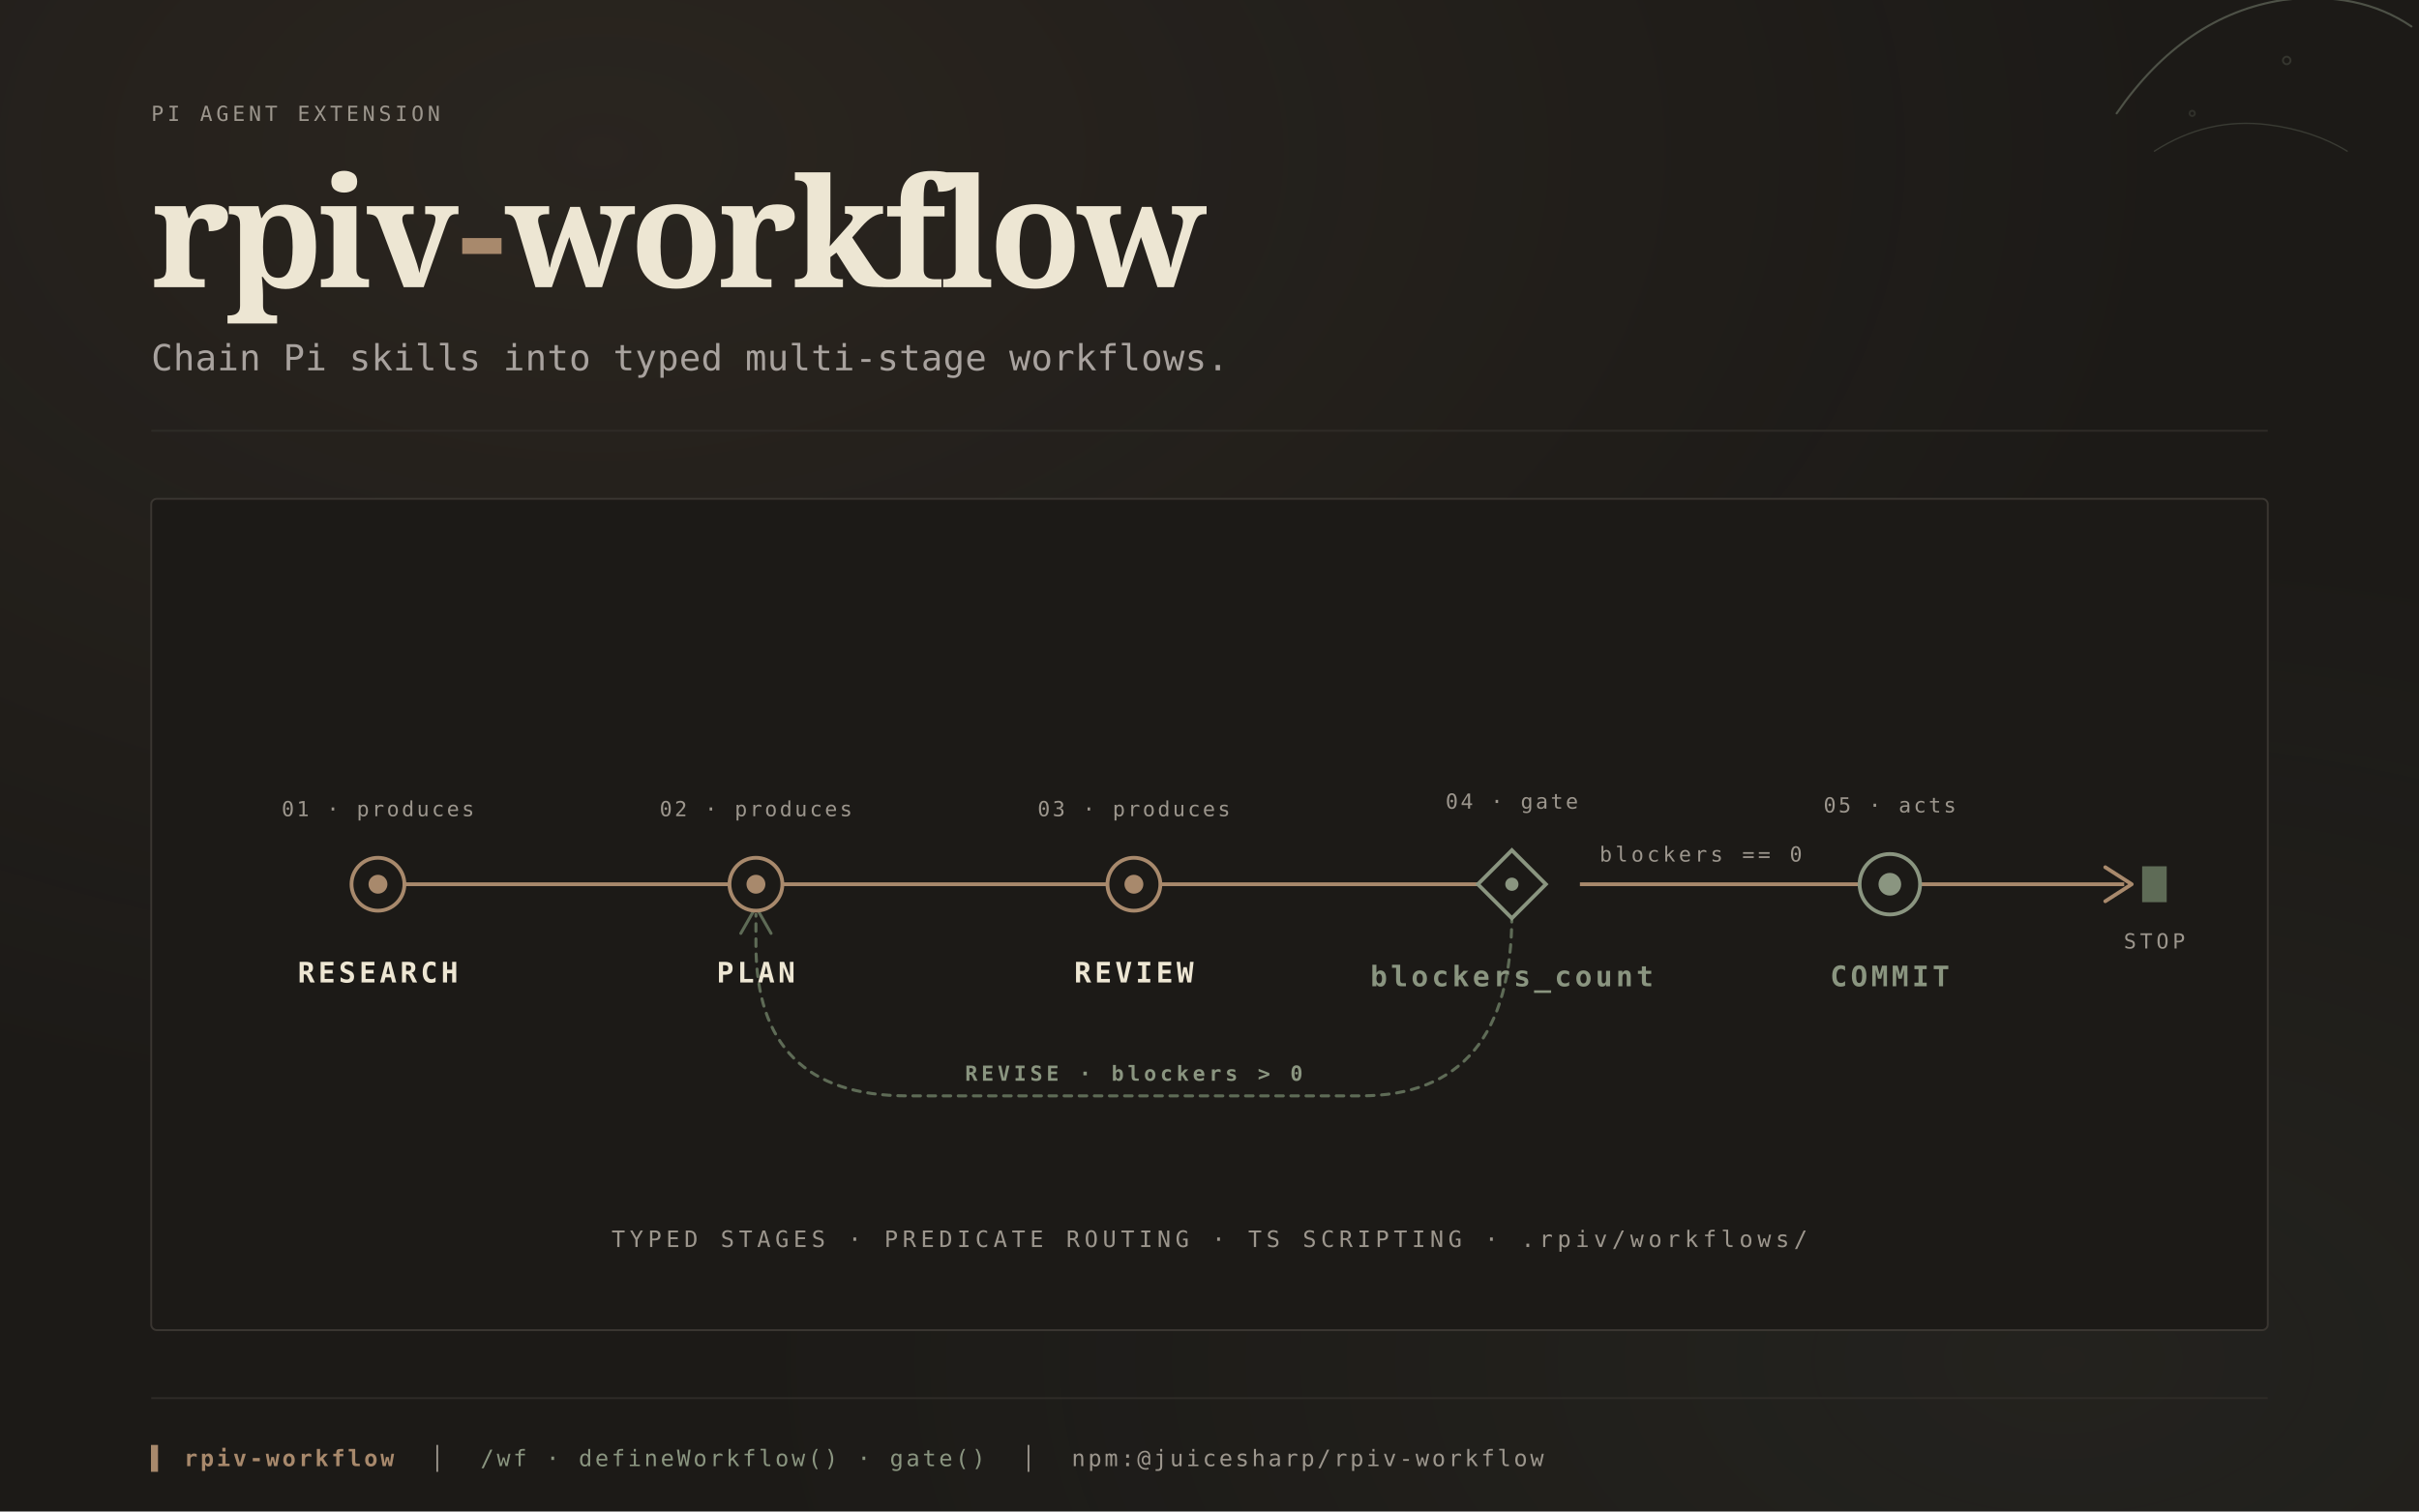
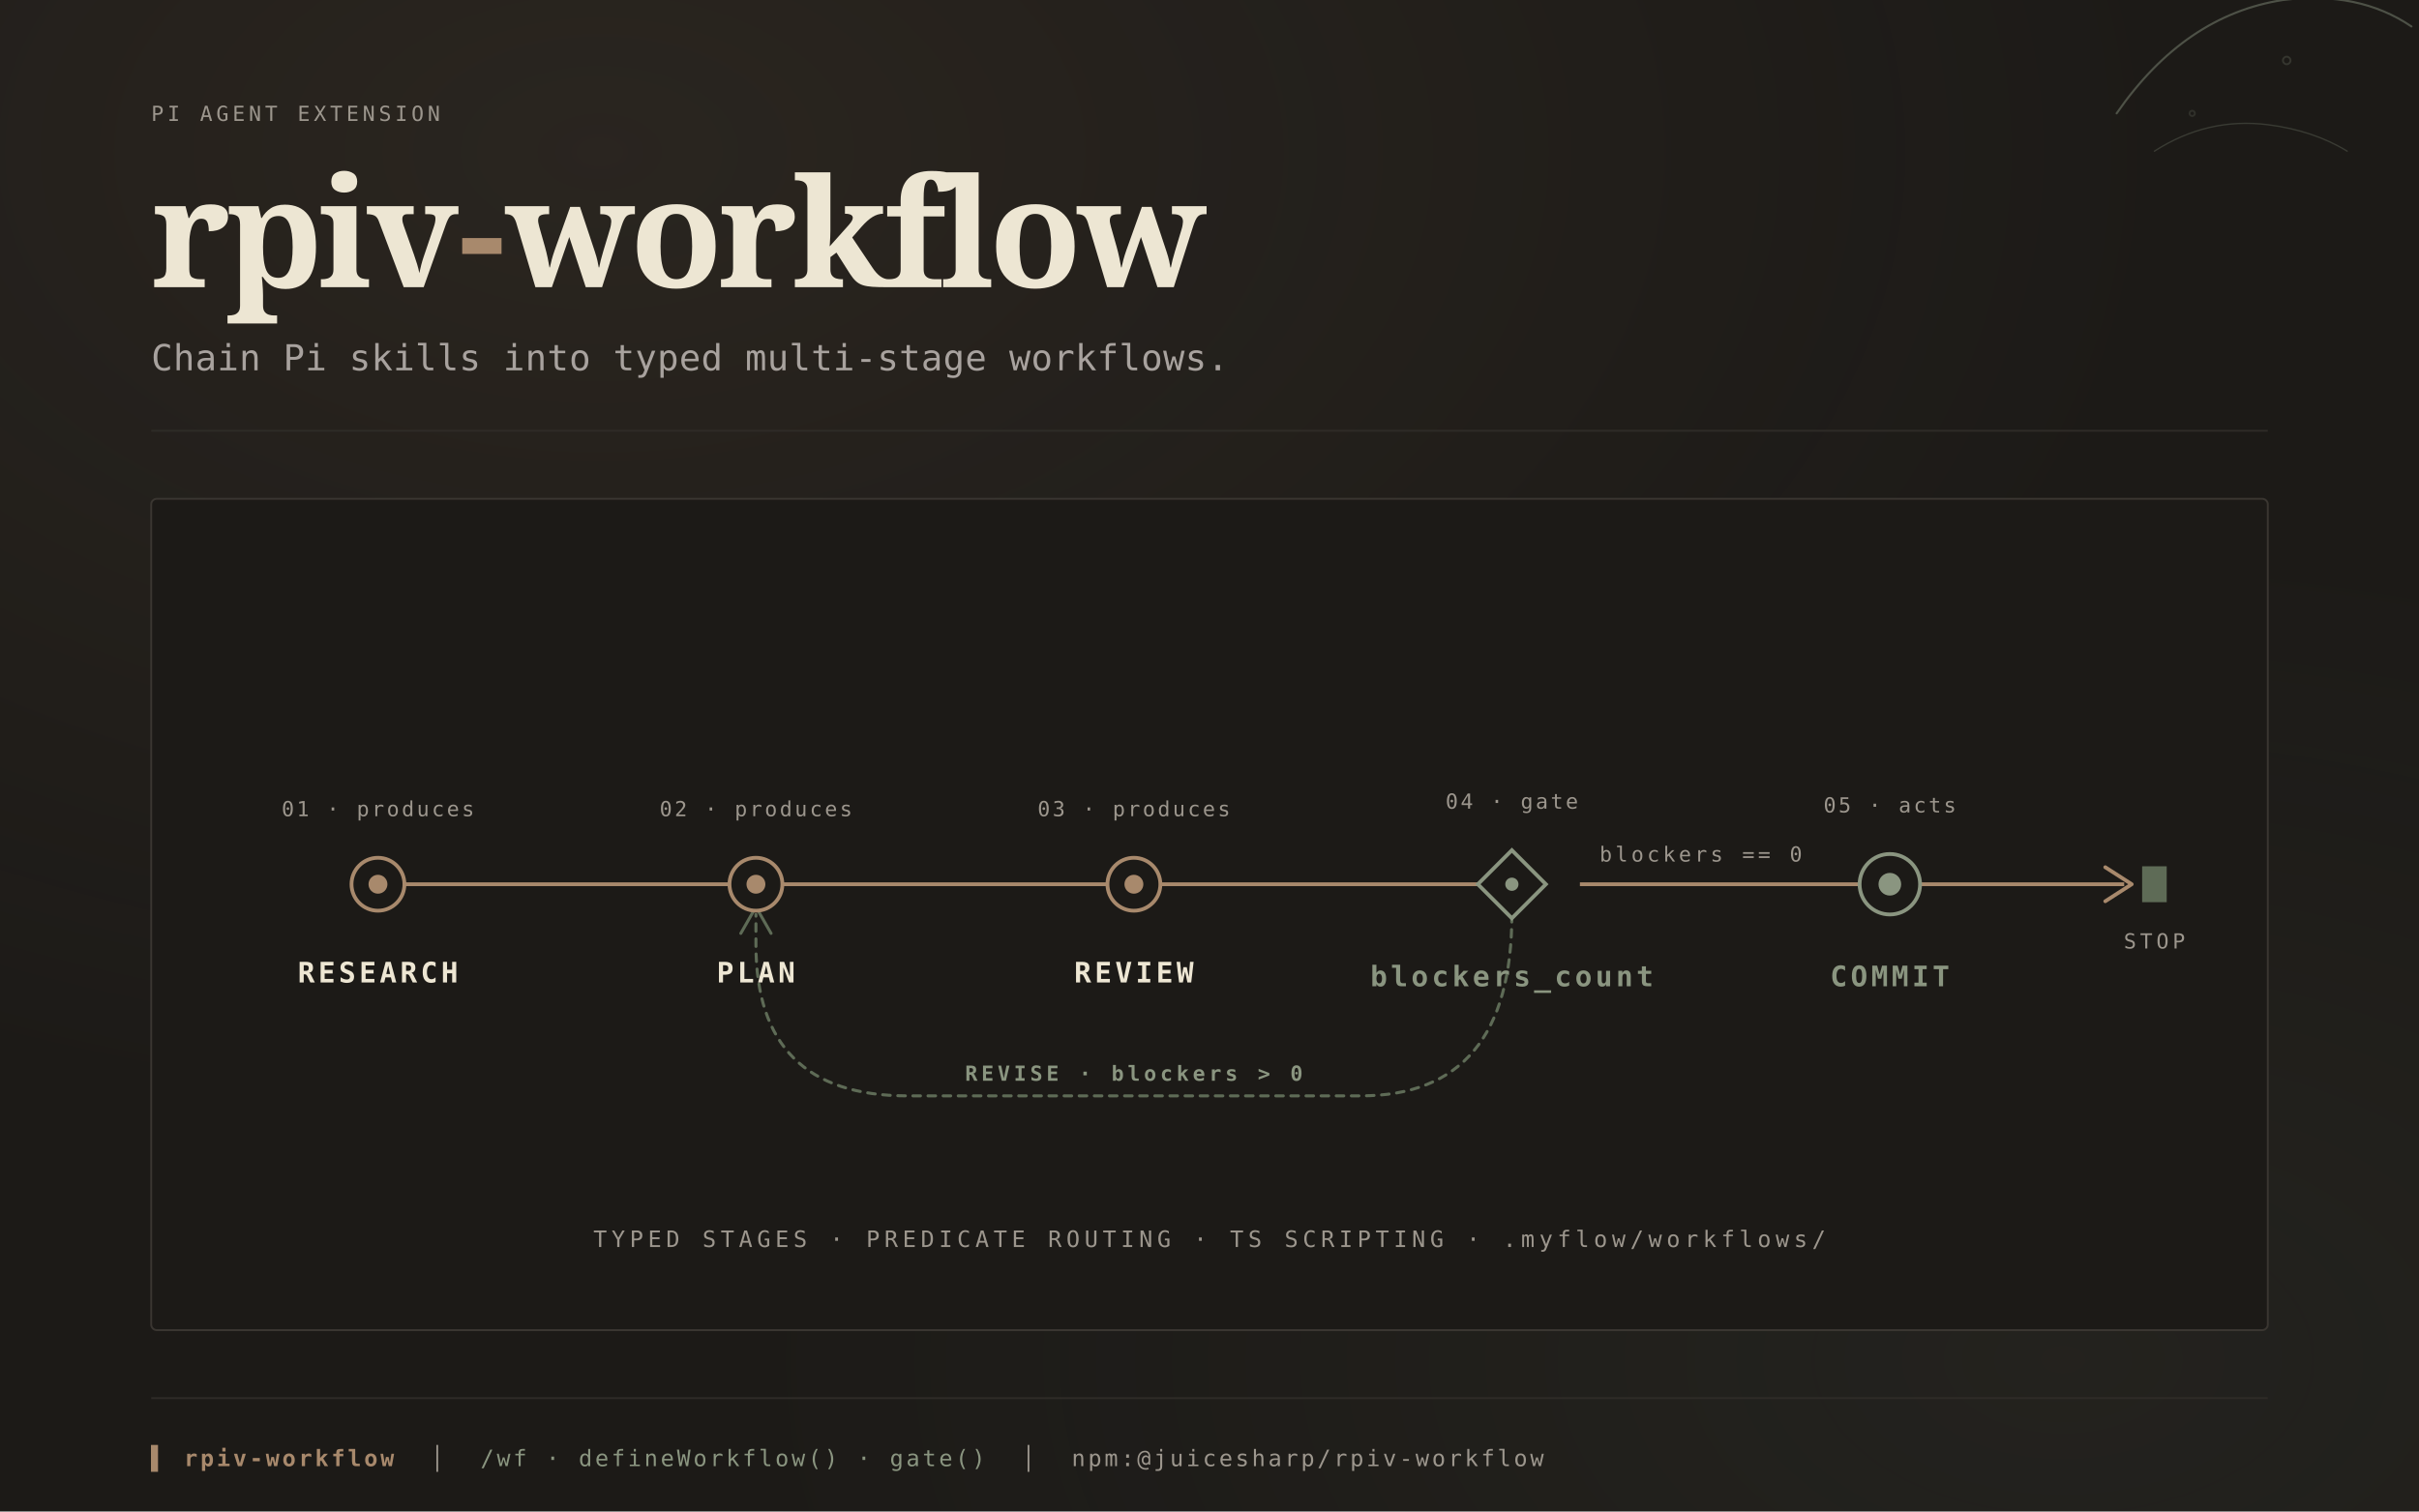
<svg xmlns="http://www.w3.org/2000/svg" viewBox="0 0 1280 800" role="img" aria-label="rpiv-workflow — Chain Pi skills into typed multi-stage workflows" preserveAspectRatio="xMidYMid meet">
  <defs>
    <style>
      .mono { font-family: 'JetBrains Mono', 'Fira Code', ui-monospace, SFMono-Regular, Menlo, Consolas, monospace; }
      .serif { font-family: 'Iowan Old Style', 'Hoefler Text', Charter, 'Source Serif Pro', Georgia, serif; }
      .ink { fill: #ede6d3; }
      .text-quiet { fill: #a8a29e; }
      .text-distant { fill: #9c968d; }
      .ochre { fill: #a8896c; }
      .sage { fill: #8a9580; }
      .sage-deep { fill: #5e6b56; }
    </style>
    <radialGradient id="wash-ochre" cx="25%" cy="10%" r="65%">
      <stop offset="0%" stop-color="#a8896c" stop-opacity="0.10" />
      <stop offset="100%" stop-color="#a8896c" stop-opacity="0" />
    </radialGradient>
    <radialGradient id="wash-sage" cx="85%" cy="90%" r="55%">
      <stop offset="0%" stop-color="#8a9580" stop-opacity="0.07" />
      <stop offset="100%" stop-color="#8a9580" stop-opacity="0" />
    </radialGradient>
  </defs>
  <rect width="1280" height="800" fill="#1c1a17" />
  <rect width="1280" height="800" fill="url(#wash-ochre)" />
  <rect width="1280" height="800" fill="url(#wash-sage)" />
  <g fill="none" stroke="#8a9580" stroke-linecap="round" opacity="0.45">
    <path d="M1120 60 q36 -52 88 -60 q40 -5 68 14" stroke-width="1.1" />
    <path d="M1140 80 q28 -18 60 -14 q24 3 42 14" stroke-width="0.7" opacity="0.6" />
    <circle cx="1210" cy="32" r="2" opacity="0.5" />
    <circle cx="1160" cy="60" r="1.4" opacity="0.4" />
  </g>
  <text class="mono text-distant" x="80" y="64" font-size="11" letter-spacing="0.18em">PI AGENT EXTENSION</text>
  <text class="serif ink" x="80" y="152" font-size="80" font-weight="700" letter-spacing="-2.5">rpiv<tspan class="ochre">-</tspan>workflow</text>
  <text class="mono text-quiet" x="80" y="196" font-size="19" letter-spacing="0.2">Chain Pi skills into typed multi-stage workflows.</text>
  <line x1="80" y1="228" x2="1200" y2="228" stroke="#2e2b27" stroke-width="1" />
  <rect x="80" y="264" width="1120" height="440" rx="3" fill="#1c1a17" stroke="#3a3631" stroke-width="1" />
  <line x1="200" y1="468" x2="800" y2="468" stroke="#a8896c" stroke-width="2" />
  <line x1="836" y1="468" x2="1000" y2="468" stroke="#a8896c" stroke-width="2" />
  <line x1="1000" y1="468" x2="1124" y2="468" stroke="#a8896c" stroke-width="2" />
  <path d="M1114 459 L1128 468 L1114 477" fill="none" stroke="#a8896c" stroke-width="2" stroke-linejoin="round" stroke-linecap="round" />
  <path d="M800 484 Q800 580 720 580 L480 580 Q400 580 400 500 L400 484" fill="none" stroke="#5e6b56" stroke-width="1.6" stroke-dasharray="4 4" stroke-linecap="round" />
  <path d="M392 494 L400 480 L408 494" fill="none" stroke="#5e6b56" stroke-width="1.6" stroke-linejoin="round" stroke-linecap="round" />
  <text class="mono sage" x="600" y="572" font-size="11" letter-spacing="0.18em" text-anchor="middle" font-weight="700">REVISE · blockers &gt; 0</text>
  <text class="mono text-distant" x="900" y="456" font-size="11" letter-spacing="0.16em" text-anchor="middle">blockers == 0</text>
  <g transform="translate(200 468)">
    <circle r="14" fill="#1c1a17" stroke="#a8896c" stroke-width="2" />
    <circle r="5" fill="#a8896c" />
    <text class="mono text-distant" x="0" y="-36" font-size="11" letter-spacing="0.12em" text-anchor="middle">01 · produces</text>
    <text class="mono ink" x="0" y="52" font-size="15" letter-spacing="0.12em" text-anchor="middle" font-weight="700">RESEARCH</text>
  </g>
  <g transform="translate(400 468)">
    <circle r="14" fill="#1c1a17" stroke="#a8896c" stroke-width="2" />
    <circle r="5" fill="#a8896c" />
    <text class="mono text-distant" x="0" y="-36" font-size="11" letter-spacing="0.12em" text-anchor="middle">02 · produces</text>
    <text class="mono ink" x="0" y="52" font-size="15" letter-spacing="0.12em" text-anchor="middle" font-weight="700">PLAN</text>
  </g>
  <g transform="translate(600 468)">
    <circle r="14" fill="#1c1a17" stroke="#a8896c" stroke-width="2" />
    <circle r="5" fill="#a8896c" />
    <text class="mono text-distant" x="0" y="-36" font-size="11" letter-spacing="0.12em" text-anchor="middle">03 · produces</text>
    <text class="mono ink" x="0" y="52" font-size="15" letter-spacing="0.12em" text-anchor="middle" font-weight="700">REVIEW</text>
  </g>
  <g transform="translate(800 468)">
    <polygon points="0,-18 18,0 0,18 -18,0" fill="#1c1a17" stroke="#8a9580" stroke-width="2" />
    <circle r="3.5" fill="#8a9580" />
    <text class="mono text-distant" x="0" y="-40" font-size="11" letter-spacing="0.12em" text-anchor="middle">04 · gate</text>
    <text class="mono sage" x="0" y="54" font-size="15" letter-spacing="0.12em" text-anchor="middle" font-weight="700">blockers_count</text>
  </g>
  <g transform="translate(1000 468)">
    <circle r="16" fill="#1c1a17" stroke="#8a9580" stroke-width="2" />
    <circle r="6" fill="#8a9580" />
    <text class="mono text-distant" x="0" y="-38" font-size="11" letter-spacing="0.12em" text-anchor="middle">05 · acts</text>
    <text class="mono sage" x="0" y="54" font-size="15" letter-spacing="0.12em" text-anchor="middle" font-weight="700">COMMIT</text>
  </g>
  <g transform="translate(1140 468)">
    <rect x="-6" y="-9" width="12" height="18" fill="#5e6b56" stroke="#5e6b56" stroke-width="1" />
    <text class="mono text-distant" x="0" y="34" font-size="11" letter-spacing="0.18em" text-anchor="middle">STOP</text>
  </g>
-   <text class="mono text-distant" x="640" y="660" font-size="12" letter-spacing="0.2em" text-anchor="middle">TYPED STAGES · PREDICATE ROUTING · TS SCRIPTING · .rpiv/workflows/</text>
+   <text class="mono text-distant" x="640" y="660" font-size="12" letter-spacing="0.2em" text-anchor="middle">TYPED STAGES · PREDICATE ROUTING · TS SCRIPTING · .myflow/workflows/</text>
  <line x1="80" y1="740" x2="1200" y2="740" stroke="#2e2b27" stroke-width="1" />
  <text class="mono text-distant" x="80" y="776" font-size="12" letter-spacing="0.12em">
    <tspan class="ochre" font-weight="700">▌ rpiv-workflow</tspan>
    <tspan dx="12">│</tspan>
    <tspan dx="12" class="sage">/wf · defineWorkflow() · gate()</tspan>
    <tspan dx="12">│</tspan>
    <tspan dx="12">npm:@juicesharp/rpiv-workflow</tspan>
  </text>
</svg>
